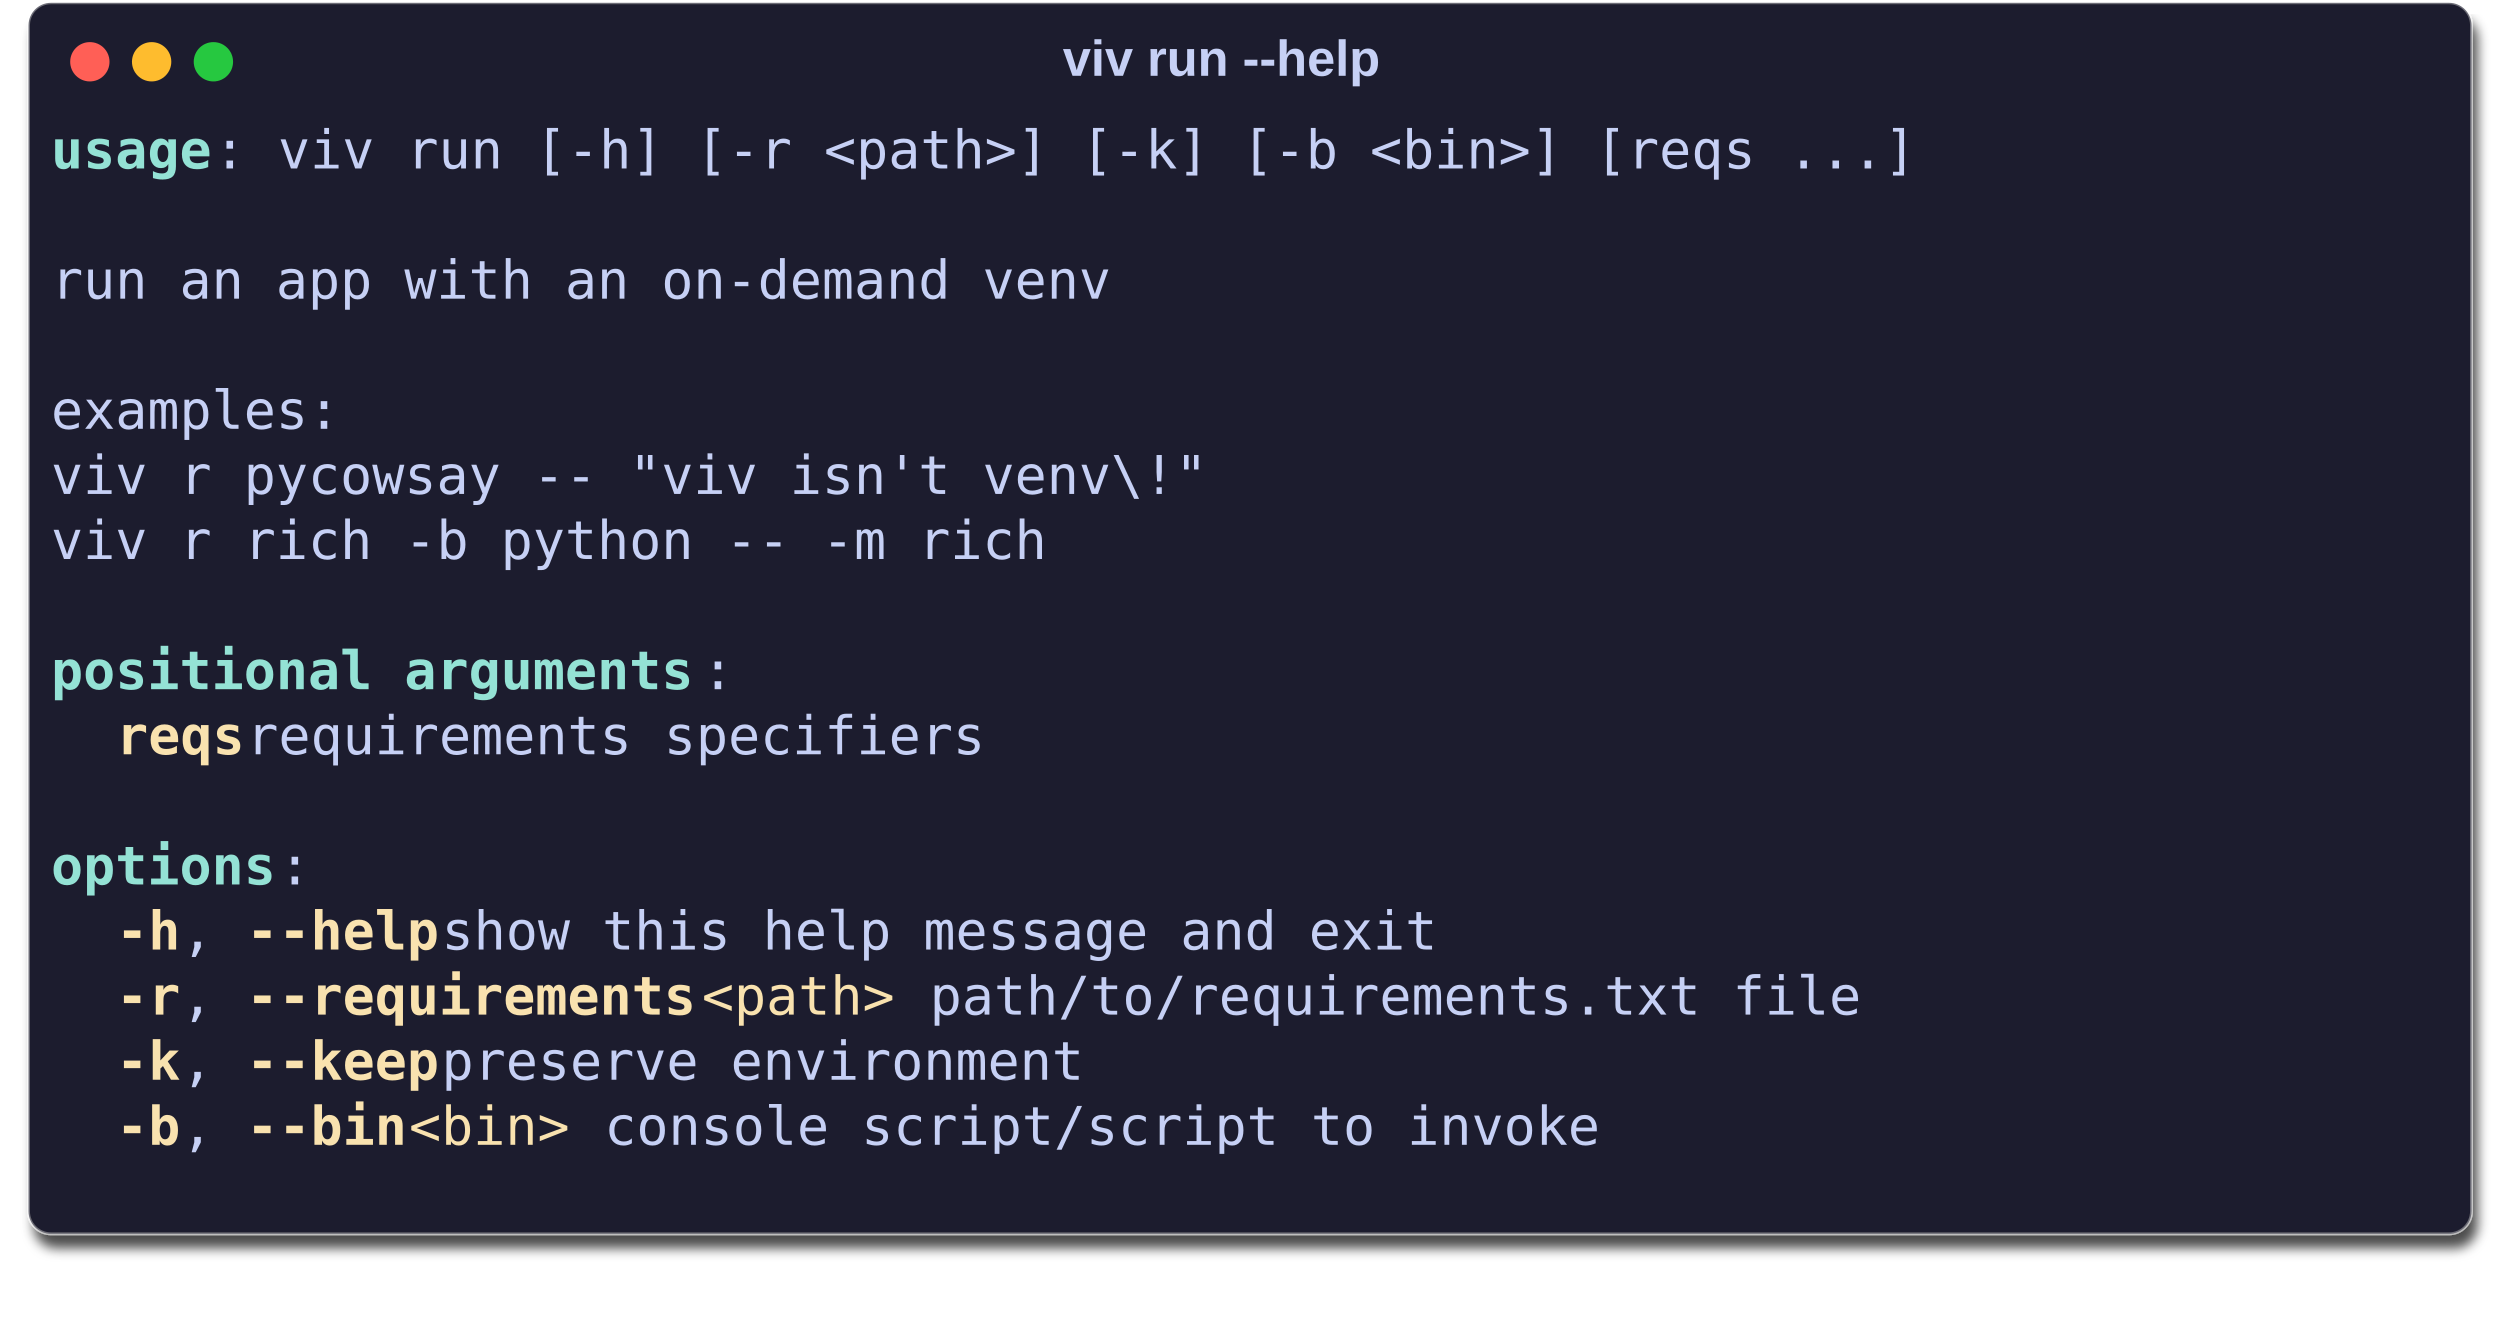
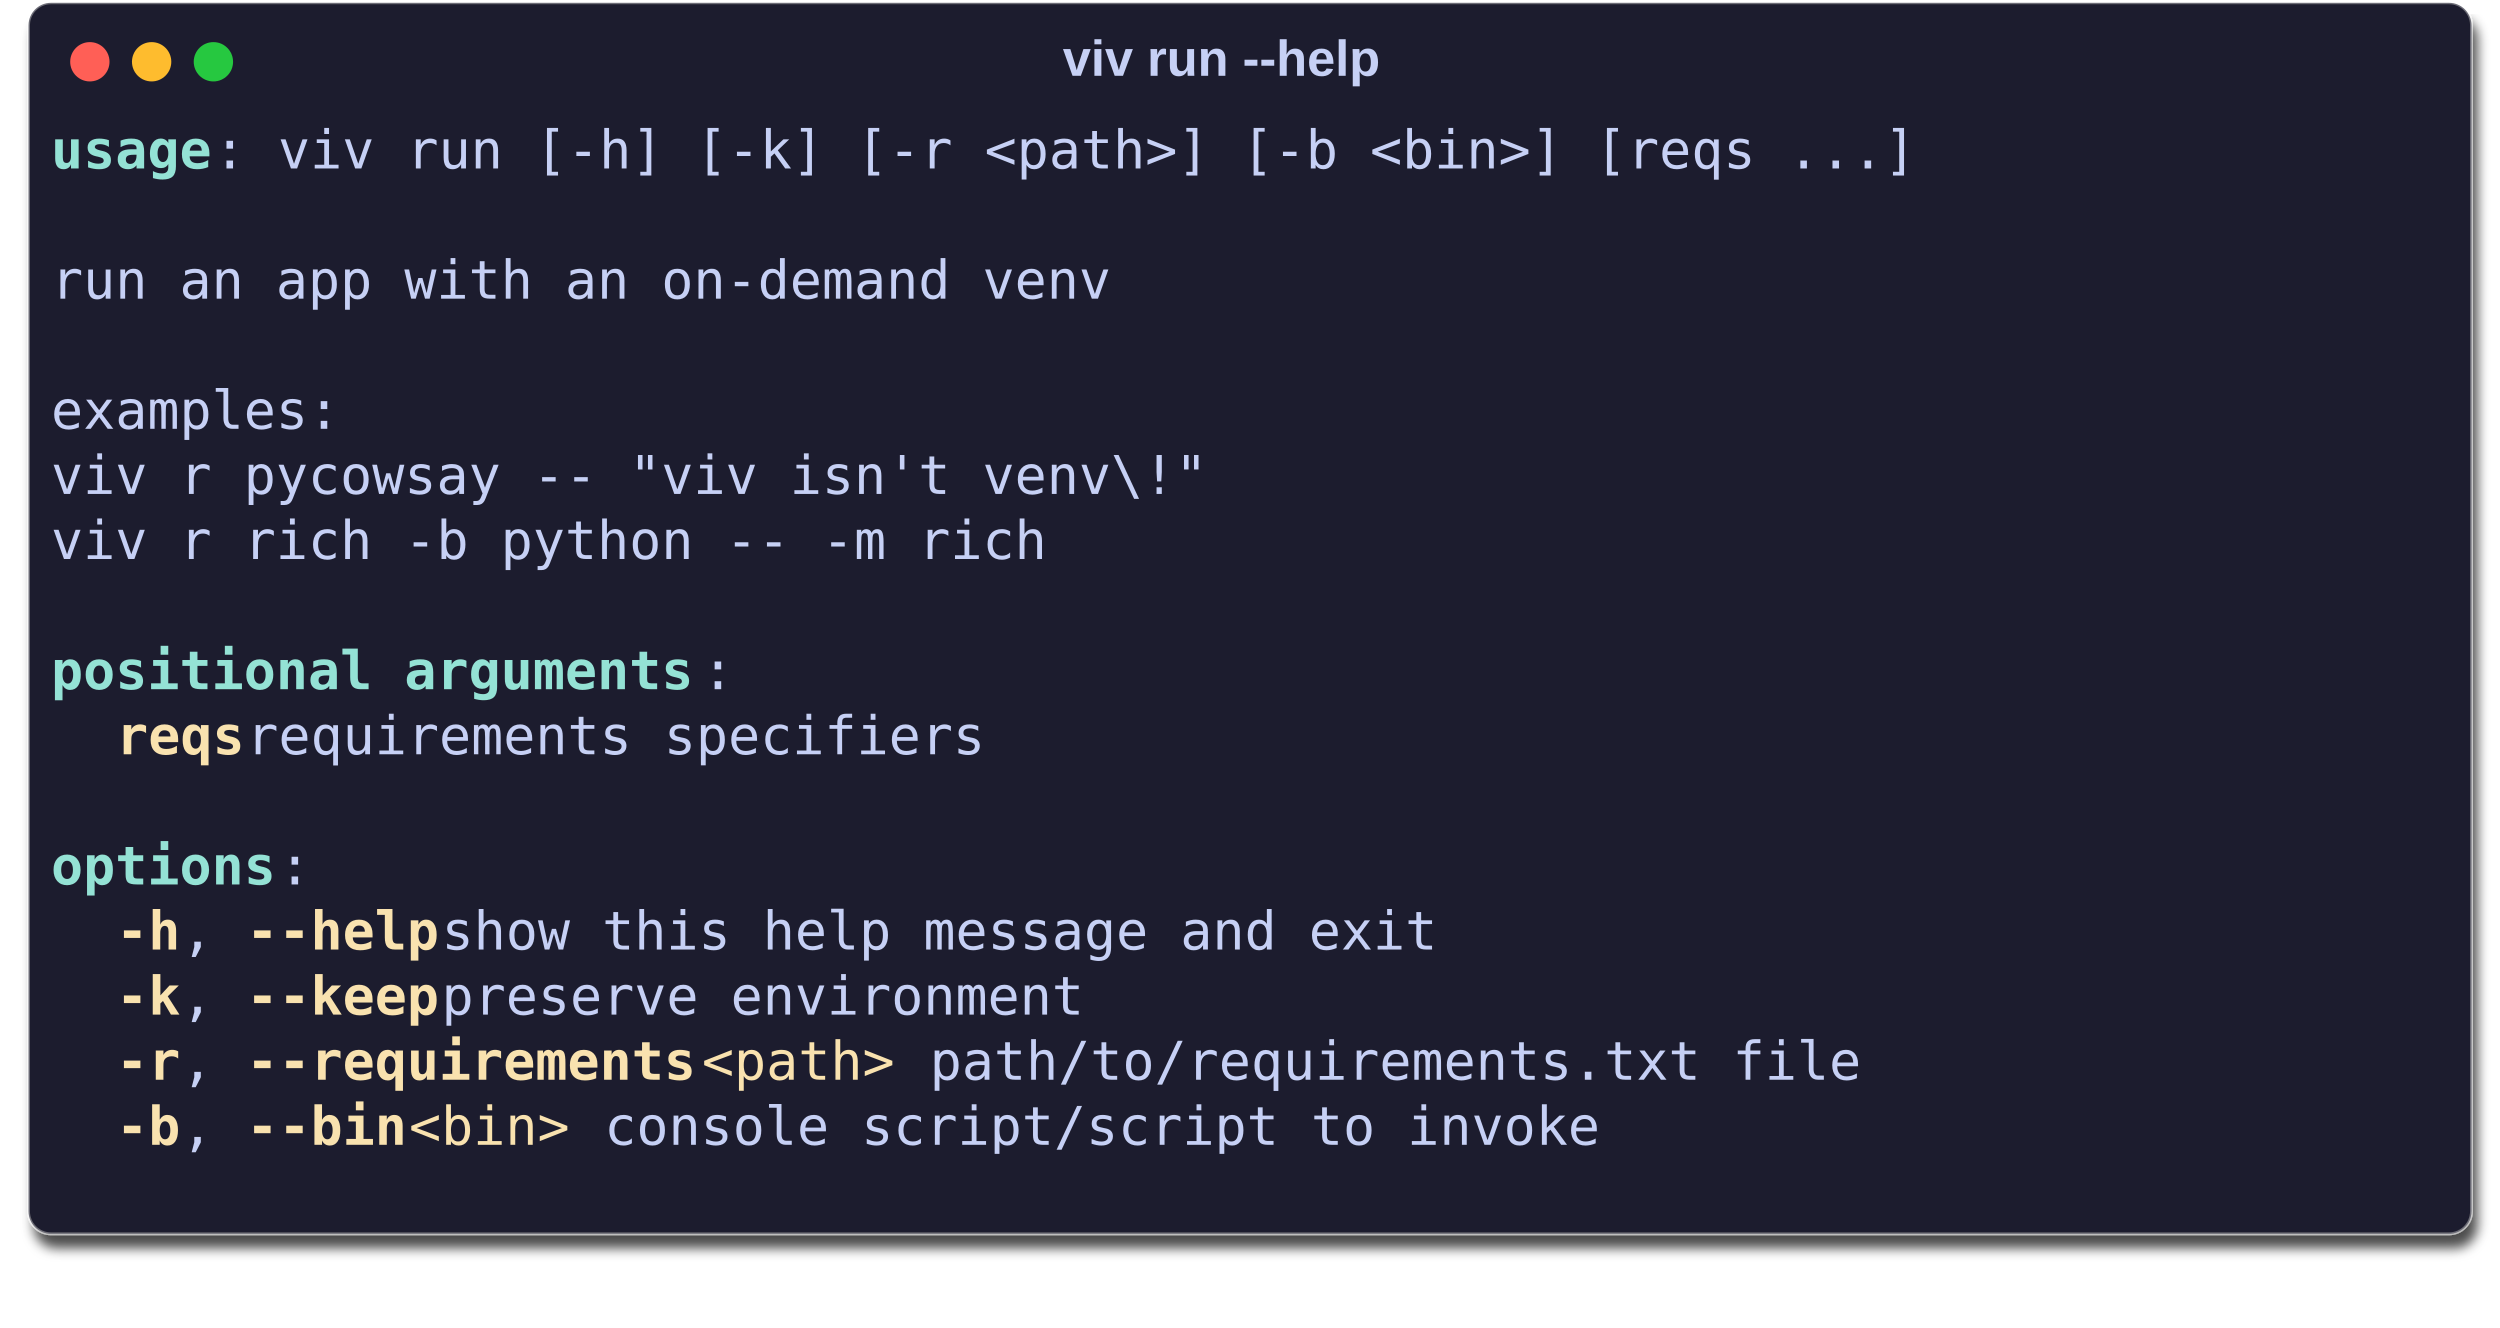
<svg xmlns="http://www.w3.org/2000/svg" class="rich-terminal shadow" viewBox="0 0 890.333 472.733">
  <style>

    @font-face {
        font-family: "Fira Code";
        src: local("FiraCode-Regular"),
                url("https://cdnjs.cloudflare.com/ajax/libs/firacode/6.2.0/woff2/FiraCode-Regular.woff2") format("woff2"),
                url("https://cdnjs.cloudflare.com/ajax/libs/firacode/6.2.0/woff/FiraCode-Regular.woff") format("woff");
        font-style: normal;
        font-weight: 400;
    }
    @font-face {
        font-family: "Fira Code";
        src: local("FiraCode-Bold"),
                url("https://cdnjs.cloudflare.com/ajax/libs/firacode/6.2.0/woff2/FiraCode-Bold.woff2") format("woff2"),
                url("https://cdnjs.cloudflare.com/ajax/libs/firacode/6.2.0/woff/FiraCode-Bold.woff") format("woff");
        font-style: bold;
        font-weight: 700;
    }

-     .terminal-946329781-matrix {
+     .terminal-2316294325-matrix {
        font-family: Fira Code, monospace;
        font-size: 20px;
        line-height: 24.4px;
        font-variant-east-asian: full-width;
    }

-     .terminal-946329781-title {
+     .terminal-2316294325-title {
        font-size: 18px;
        font-weight: bold;
        font-family: arial;
    }

    .shadow {
        -webkit-filter: drop-shadow( 2px 5px 2px rgba(0, 0, 0, .7));
        filter: drop-shadow( 2px 5px 2px rgba(0, 0, 0, .7));
    }
-     .terminal-946329781-r1 { fill: #94e2d5;font-weight: bold }
- .terminal-946329781-r2 { fill: #c6d0f5 }
- .terminal-946329781-r3 { fill: #f9e2af;font-weight: bold }
- .terminal-946329781-r4 { fill: #f9e2af }
+     .terminal-2316294325-r1 { fill: #94e2d5;font-weight: bold }
+ .terminal-2316294325-r2 { fill: #c6d0f5 }
+ .terminal-2316294325-r3 { fill: #f9e2af;font-weight: bold }
+ .terminal-2316294325-r4 { fill: #f9e2af }
    </style>
  <defs>
-     <clipPath id="terminal-946329781-clip-terminal">
+     <clipPath id="terminal-2316294325-clip-terminal">
      <rect x="0" y="0" width="853.0" height="389.4" />
    </clipPath>
-     <clipPath id="terminal-946329781-line-0">
+     <clipPath id="terminal-2316294325-line-0">
      <rect x="0" y="1.5" width="854" height="24.65" />
    </clipPath>
-     <clipPath id="terminal-946329781-line-1">
+     <clipPath id="terminal-2316294325-line-1">
      <rect x="0" y="25.9" width="854" height="24.65" />
    </clipPath>
-     <clipPath id="terminal-946329781-line-2">
+     <clipPath id="terminal-2316294325-line-2">
      <rect x="0" y="50.3" width="854" height="24.65" />
    </clipPath>
-     <clipPath id="terminal-946329781-line-3">
+     <clipPath id="terminal-2316294325-line-3">
      <rect x="0" y="74.7" width="854" height="24.65" />
    </clipPath>
-     <clipPath id="terminal-946329781-line-4">
+     <clipPath id="terminal-2316294325-line-4">
      <rect x="0" y="99.1" width="854" height="24.65" />
    </clipPath>
-     <clipPath id="terminal-946329781-line-5">
+     <clipPath id="terminal-2316294325-line-5">
      <rect x="0" y="123.5" width="854" height="24.65" />
    </clipPath>
-     <clipPath id="terminal-946329781-line-6">
+     <clipPath id="terminal-2316294325-line-6">
      <rect x="0" y="147.9" width="854" height="24.65" />
    </clipPath>
-     <clipPath id="terminal-946329781-line-7">
+     <clipPath id="terminal-2316294325-line-7">
      <rect x="0" y="172.3" width="854" height="24.65" />
    </clipPath>
-     <clipPath id="terminal-946329781-line-8">
+     <clipPath id="terminal-2316294325-line-8">
      <rect x="0" y="196.7" width="854" height="24.65" />
    </clipPath>
-     <clipPath id="terminal-946329781-line-9">
+     <clipPath id="terminal-2316294325-line-9">
      <rect x="0" y="221.1" width="854" height="24.65" />
    </clipPath>
-     <clipPath id="terminal-946329781-line-10">
+     <clipPath id="terminal-2316294325-line-10">
      <rect x="0" y="245.5" width="854" height="24.65" />
    </clipPath>
-     <clipPath id="terminal-946329781-line-11">
+     <clipPath id="terminal-2316294325-line-11">
      <rect x="0" y="269.9" width="854" height="24.65" />
    </clipPath>
-     <clipPath id="terminal-946329781-line-12">
+     <clipPath id="terminal-2316294325-line-12">
      <rect x="0" y="294.3" width="854" height="24.65" />
    </clipPath>
-     <clipPath id="terminal-946329781-line-13">
+     <clipPath id="terminal-2316294325-line-13">
      <rect x="0" y="318.7" width="854" height="24.65" />
    </clipPath>
-     <clipPath id="terminal-946329781-line-14">
+     <clipPath id="terminal-2316294325-line-14">
      <rect x="0" y="343.1" width="854" height="24.65" />
    </clipPath>
  </defs>
  <rect fill="#1e1e2e" stroke="rgba(255,255,255,0.35)" stroke-width="1" x="10.167" y="1" width="870" height="438.4" rx="8" />
-   <text class="terminal-946329781-title" fill="#c6d0f5" text-anchor="middle" x="435" y="27">viv run --help</text>
+   <text class="terminal-2316294325-title" fill="#c6d0f5" text-anchor="middle" x="435" y="27">viv run --help</text>
  <g transform="translate(32,22)">
    <circle cx="0" cy="0" r="7" fill="#ff5f57" />
    <circle cx="22" cy="0" r="7" fill="#febc2e" />
    <circle cx="44" cy="0" r="7" fill="#28c840" />
  </g>
-   <g transform="translate(18.16667, 41) scale(.95)" clip-path="url(#terminal-946329781-clip-terminal)">
-     <g class="terminal-946329781-matrix">
-       <text class="terminal-946329781-r1" x="0" y="20" textLength="61" clip-path="url(#terminal-946329781-line-0)">usage</text>
-       <text class="terminal-946329781-r2" x="61" y="20" textLength="646.6" clip-path="url(#terminal-946329781-line-0)">: viv run [-h] [-r &lt;path&gt;] [-k] [-b &lt;bin&gt;] [reqs ...]</text>
-       <text class="terminal-946329781-r2" x="854" y="20" textLength="12.2" clip-path="url(#terminal-946329781-line-0)">
+   <g transform="translate(18.16667, 41) scale(.95)" clip-path="url(#terminal-2316294325-clip-terminal)">
+     <g class="terminal-2316294325-matrix">
+       <text class="terminal-2316294325-r1" x="0" y="20" textLength="61" clip-path="url(#terminal-2316294325-line-0)">usage</text>
+       <text class="terminal-2316294325-r2" x="61" y="20" textLength="646.6" clip-path="url(#terminal-2316294325-line-0)">: viv run [-h] [-k] [-r &lt;path&gt;] [-b &lt;bin&gt;] [reqs ...]</text>
+       <text class="terminal-2316294325-r2" x="854" y="20" textLength="12.2" clip-path="url(#terminal-2316294325-line-0)">
</text>
-       <text class="terminal-946329781-r2" x="854" y="44.4" textLength="12.2" clip-path="url(#terminal-946329781-line-1)">
+       <text class="terminal-2316294325-r2" x="854" y="44.4" textLength="12.2" clip-path="url(#terminal-2316294325-line-1)">
</text>
-       <text class="terminal-946329781-r2" x="0" y="68.8" textLength="402.6" clip-path="url(#terminal-946329781-line-2)">run an app with an on-demand venv</text>
-       <text class="terminal-946329781-r2" x="854" y="68.8" textLength="12.2" clip-path="url(#terminal-946329781-line-2)">
+       <text class="terminal-2316294325-r2" x="0" y="68.8" textLength="402.6" clip-path="url(#terminal-2316294325-line-2)">run an app with an on-demand venv</text>
+       <text class="terminal-2316294325-r2" x="854" y="68.8" textLength="12.2" clip-path="url(#terminal-2316294325-line-2)">
</text>
-       <text class="terminal-946329781-r2" x="854" y="93.2" textLength="12.2" clip-path="url(#terminal-946329781-line-3)">
+       <text class="terminal-2316294325-r2" x="854" y="93.2" textLength="12.2" clip-path="url(#terminal-2316294325-line-3)">
</text>
-       <text class="terminal-946329781-r2" x="0" y="117.6" textLength="109.8" clip-path="url(#terminal-946329781-line-4)">examples:</text>
-       <text class="terminal-946329781-r2" x="854" y="117.6" textLength="12.2" clip-path="url(#terminal-946329781-line-4)">
+       <text class="terminal-2316294325-r2" x="0" y="117.6" textLength="109.8" clip-path="url(#terminal-2316294325-line-4)">examples:</text>
+       <text class="terminal-2316294325-r2" x="854" y="117.6" textLength="12.2" clip-path="url(#terminal-2316294325-line-4)">
</text>
-       <text class="terminal-946329781-r2" x="0" y="142" textLength="463.6" clip-path="url(#terminal-946329781-line-5)">  viv r pycowsay -- "viv isn't venv\!"</text>
-       <text class="terminal-946329781-r2" x="854" y="142" textLength="12.2" clip-path="url(#terminal-946329781-line-5)">
+       <text class="terminal-2316294325-r2" x="0" y="142" textLength="463.6" clip-path="url(#terminal-2316294325-line-5)">  viv r pycowsay -- "viv isn't venv\!"</text>
+       <text class="terminal-2316294325-r2" x="854" y="142" textLength="12.2" clip-path="url(#terminal-2316294325-line-5)">
</text>
-       <text class="terminal-946329781-r2" x="0" y="166.4" textLength="402.6" clip-path="url(#terminal-946329781-line-6)">  viv r rich -b python -- -m rich</text>
-       <text class="terminal-946329781-r2" x="854" y="166.4" textLength="12.2" clip-path="url(#terminal-946329781-line-6)">
+       <text class="terminal-2316294325-r2" x="0" y="166.4" textLength="402.6" clip-path="url(#terminal-2316294325-line-6)">  viv r rich -b python -- -m rich</text>
+       <text class="terminal-2316294325-r2" x="854" y="166.4" textLength="12.2" clip-path="url(#terminal-2316294325-line-6)">
</text>
-       <text class="terminal-946329781-r2" x="854" y="190.8" textLength="12.2" clip-path="url(#terminal-946329781-line-7)">
+       <text class="terminal-2316294325-r2" x="854" y="190.8" textLength="12.2" clip-path="url(#terminal-2316294325-line-7)">
</text>
-       <text class="terminal-946329781-r1" x="0" y="215.2" textLength="244" clip-path="url(#terminal-946329781-line-8)">positional arguments</text>
-       <text class="terminal-946329781-r2" x="244" y="215.2" textLength="12.2" clip-path="url(#terminal-946329781-line-8)">:</text>
-       <text class="terminal-946329781-r2" x="854" y="215.2" textLength="12.2" clip-path="url(#terminal-946329781-line-8)">
+       <text class="terminal-2316294325-r1" x="0" y="215.2" textLength="244" clip-path="url(#terminal-2316294325-line-8)">positional arguments</text>
+       <text class="terminal-2316294325-r2" x="244" y="215.2" textLength="12.2" clip-path="url(#terminal-2316294325-line-8)">:</text>
+       <text class="terminal-2316294325-r2" x="854" y="215.2" textLength="12.2" clip-path="url(#terminal-2316294325-line-8)">
</text>
-       <text class="terminal-946329781-r3" x="24.4" y="239.6" textLength="48.8" clip-path="url(#terminal-946329781-line-9)">reqs</text>
-       <text class="terminal-946329781-r2" x="73.2" y="239.6" textLength="585.6" clip-path="url(#terminal-946329781-line-9)">                         requirements specifiers</text>
-       <text class="terminal-946329781-r2" x="854" y="239.6" textLength="12.2" clip-path="url(#terminal-946329781-line-9)">
+       <text class="terminal-2316294325-r3" x="24.4" y="239.6" textLength="48.8" clip-path="url(#terminal-2316294325-line-9)">reqs</text>
+       <text class="terminal-2316294325-r2" x="73.2" y="239.6" textLength="585.6" clip-path="url(#terminal-2316294325-line-9)">                         requirements specifiers</text>
+       <text class="terminal-2316294325-r2" x="854" y="239.6" textLength="12.2" clip-path="url(#terminal-2316294325-line-9)">
</text>
-       <text class="terminal-946329781-r2" x="854" y="264" textLength="12.2" clip-path="url(#terminal-946329781-line-10)">
+       <text class="terminal-2316294325-r2" x="854" y="264" textLength="12.2" clip-path="url(#terminal-2316294325-line-10)">
</text>
-       <text class="terminal-946329781-r1" x="0" y="288.4" textLength="85.4" clip-path="url(#terminal-946329781-line-11)">options</text>
-       <text class="terminal-946329781-r2" x="85.4" y="288.4" textLength="12.2" clip-path="url(#terminal-946329781-line-11)">:</text>
-       <text class="terminal-946329781-r2" x="854" y="288.4" textLength="12.2" clip-path="url(#terminal-946329781-line-11)">
+       <text class="terminal-2316294325-r1" x="0" y="288.4" textLength="85.4" clip-path="url(#terminal-2316294325-line-11)">options</text>
+       <text class="terminal-2316294325-r2" x="85.4" y="288.4" textLength="12.2" clip-path="url(#terminal-2316294325-line-11)">:</text>
+       <text class="terminal-2316294325-r2" x="854" y="288.4" textLength="12.2" clip-path="url(#terminal-2316294325-line-11)">
</text>
-       <text class="terminal-946329781-r3" x="24.4" y="312.8" textLength="24.4" clip-path="url(#terminal-946329781-line-12)">-h</text>
-       <text class="terminal-946329781-r2" x="48.8" y="312.8" textLength="24.4" clip-path="url(#terminal-946329781-line-12)">, </text>
-       <text class="terminal-946329781-r3" x="73.2" y="312.8" textLength="73.2" clip-path="url(#terminal-946329781-line-12)">--help</text>
-       <text class="terminal-946329781-r2" x="146.4" y="312.8" textLength="610" clip-path="url(#terminal-946329781-line-12)">                   show this help message and exit</text>
-       <text class="terminal-946329781-r2" x="854" y="312.8" textLength="12.2" clip-path="url(#terminal-946329781-line-12)">
+       <text class="terminal-2316294325-r3" x="24.4" y="312.8" textLength="24.4" clip-path="url(#terminal-2316294325-line-12)">-h</text>
+       <text class="terminal-2316294325-r2" x="48.8" y="312.8" textLength="24.4" clip-path="url(#terminal-2316294325-line-12)">, </text>
+       <text class="terminal-2316294325-r3" x="73.2" y="312.8" textLength="73.2" clip-path="url(#terminal-2316294325-line-12)">--help</text>
+       <text class="terminal-2316294325-r2" x="146.4" y="312.8" textLength="610" clip-path="url(#terminal-2316294325-line-12)">                   show this help message and exit</text>
+       <text class="terminal-2316294325-r2" x="854" y="312.8" textLength="12.2" clip-path="url(#terminal-2316294325-line-12)">
</text>
-       <text class="terminal-946329781-r3" x="24.4" y="337.2" textLength="24.4" clip-path="url(#terminal-946329781-line-13)">-r</text>
-       <text class="terminal-946329781-r2" x="48.8" y="337.2" textLength="24.4" clip-path="url(#terminal-946329781-line-13)">, </text>
-       <text class="terminal-946329781-r3" x="73.2" y="337.2" textLength="170.8" clip-path="url(#terminal-946329781-line-13)">--requirements</text>
-       <text class="terminal-946329781-r4" x="244" y="337.2" textLength="85.4" clip-path="url(#terminal-946329781-line-13)"> &lt;path&gt;</text>
-       <text class="terminal-946329781-r2" x="329.4" y="337.2" textLength="402.6" clip-path="url(#terminal-946329781-line-13)">    path/to/requirements.txt file</text>
-       <text class="terminal-946329781-r2" x="854" y="337.2" textLength="12.2" clip-path="url(#terminal-946329781-line-13)">
+       <text class="terminal-2316294325-r3" x="24.4" y="337.2" textLength="24.4" clip-path="url(#terminal-2316294325-line-13)">-k</text>
+       <text class="terminal-2316294325-r2" x="48.8" y="337.2" textLength="24.4" clip-path="url(#terminal-2316294325-line-13)">, </text>
+       <text class="terminal-2316294325-r3" x="73.2" y="337.2" textLength="73.2" clip-path="url(#terminal-2316294325-line-13)">--keep</text>
+       <text class="terminal-2316294325-r2" x="146.4" y="337.2" textLength="475.8" clip-path="url(#terminal-2316294325-line-13)">                   preserve environment</text>
+       <text class="terminal-2316294325-r2" x="854" y="337.2" textLength="12.2" clip-path="url(#terminal-2316294325-line-13)">
</text>
-       <text class="terminal-946329781-r3" x="24.4" y="361.6" textLength="24.4" clip-path="url(#terminal-946329781-line-14)">-k</text>
-       <text class="terminal-946329781-r2" x="48.8" y="361.6" textLength="24.4" clip-path="url(#terminal-946329781-line-14)">, </text>
-       <text class="terminal-946329781-r3" x="73.2" y="361.6" textLength="73.2" clip-path="url(#terminal-946329781-line-14)">--keep</text>
-       <text class="terminal-946329781-r2" x="146.4" y="361.6" textLength="475.8" clip-path="url(#terminal-946329781-line-14)">                   preserve environment</text>
-       <text class="terminal-946329781-r2" x="854" y="361.6" textLength="12.2" clip-path="url(#terminal-946329781-line-14)">
+       <text class="terminal-2316294325-r3" x="24.4" y="361.6" textLength="24.4" clip-path="url(#terminal-2316294325-line-14)">-r</text>
+       <text class="terminal-2316294325-r2" x="48.8" y="361.6" textLength="24.4" clip-path="url(#terminal-2316294325-line-14)">, </text>
+       <text class="terminal-2316294325-r3" x="73.2" y="361.6" textLength="170.8" clip-path="url(#terminal-2316294325-line-14)">--requirements</text>
+       <text class="terminal-2316294325-r4" x="244" y="361.6" textLength="85.4" clip-path="url(#terminal-2316294325-line-14)"> &lt;path&gt;</text>
+       <text class="terminal-2316294325-r2" x="329.4" y="361.6" textLength="402.6" clip-path="url(#terminal-2316294325-line-14)">    path/to/requirements.txt file</text>
+       <text class="terminal-2316294325-r2" x="854" y="361.6" textLength="12.2" clip-path="url(#terminal-2316294325-line-14)">
</text>
-       <text class="terminal-946329781-r3" x="24.4" y="386" textLength="24.4" clip-path="url(#terminal-946329781-line-15)">-b</text>
-       <text class="terminal-946329781-r2" x="48.8" y="386" textLength="24.4" clip-path="url(#terminal-946329781-line-15)">, </text>
-       <text class="terminal-946329781-r3" x="73.2" y="386" textLength="61" clip-path="url(#terminal-946329781-line-15)">--bin</text>
-       <text class="terminal-946329781-r4" x="134.2" y="386" textLength="73.2" clip-path="url(#terminal-946329781-line-15)"> &lt;bin&gt;</text>
-       <text class="terminal-946329781-r2" x="207.4" y="386" textLength="549" clip-path="url(#terminal-946329781-line-15)">              console_script/script to invoke</text>
-       <text class="terminal-946329781-r2" x="854" y="386" textLength="12.2" clip-path="url(#terminal-946329781-line-15)">
+       <text class="terminal-2316294325-r3" x="24.4" y="386" textLength="24.4" clip-path="url(#terminal-2316294325-line-15)">-b</text>
+       <text class="terminal-2316294325-r2" x="48.8" y="386" textLength="24.4" clip-path="url(#terminal-2316294325-line-15)">, </text>
+       <text class="terminal-2316294325-r3" x="73.2" y="386" textLength="61" clip-path="url(#terminal-2316294325-line-15)">--bin</text>
+       <text class="terminal-2316294325-r4" x="134.2" y="386" textLength="73.2" clip-path="url(#terminal-2316294325-line-15)"> &lt;bin&gt;</text>
+       <text class="terminal-2316294325-r2" x="207.4" y="386" textLength="549" clip-path="url(#terminal-2316294325-line-15)">              console_script/script to invoke</text>
+       <text class="terminal-2316294325-r2" x="854" y="386" textLength="12.2" clip-path="url(#terminal-2316294325-line-15)">
</text>
    </g>
  </g>
</svg>
